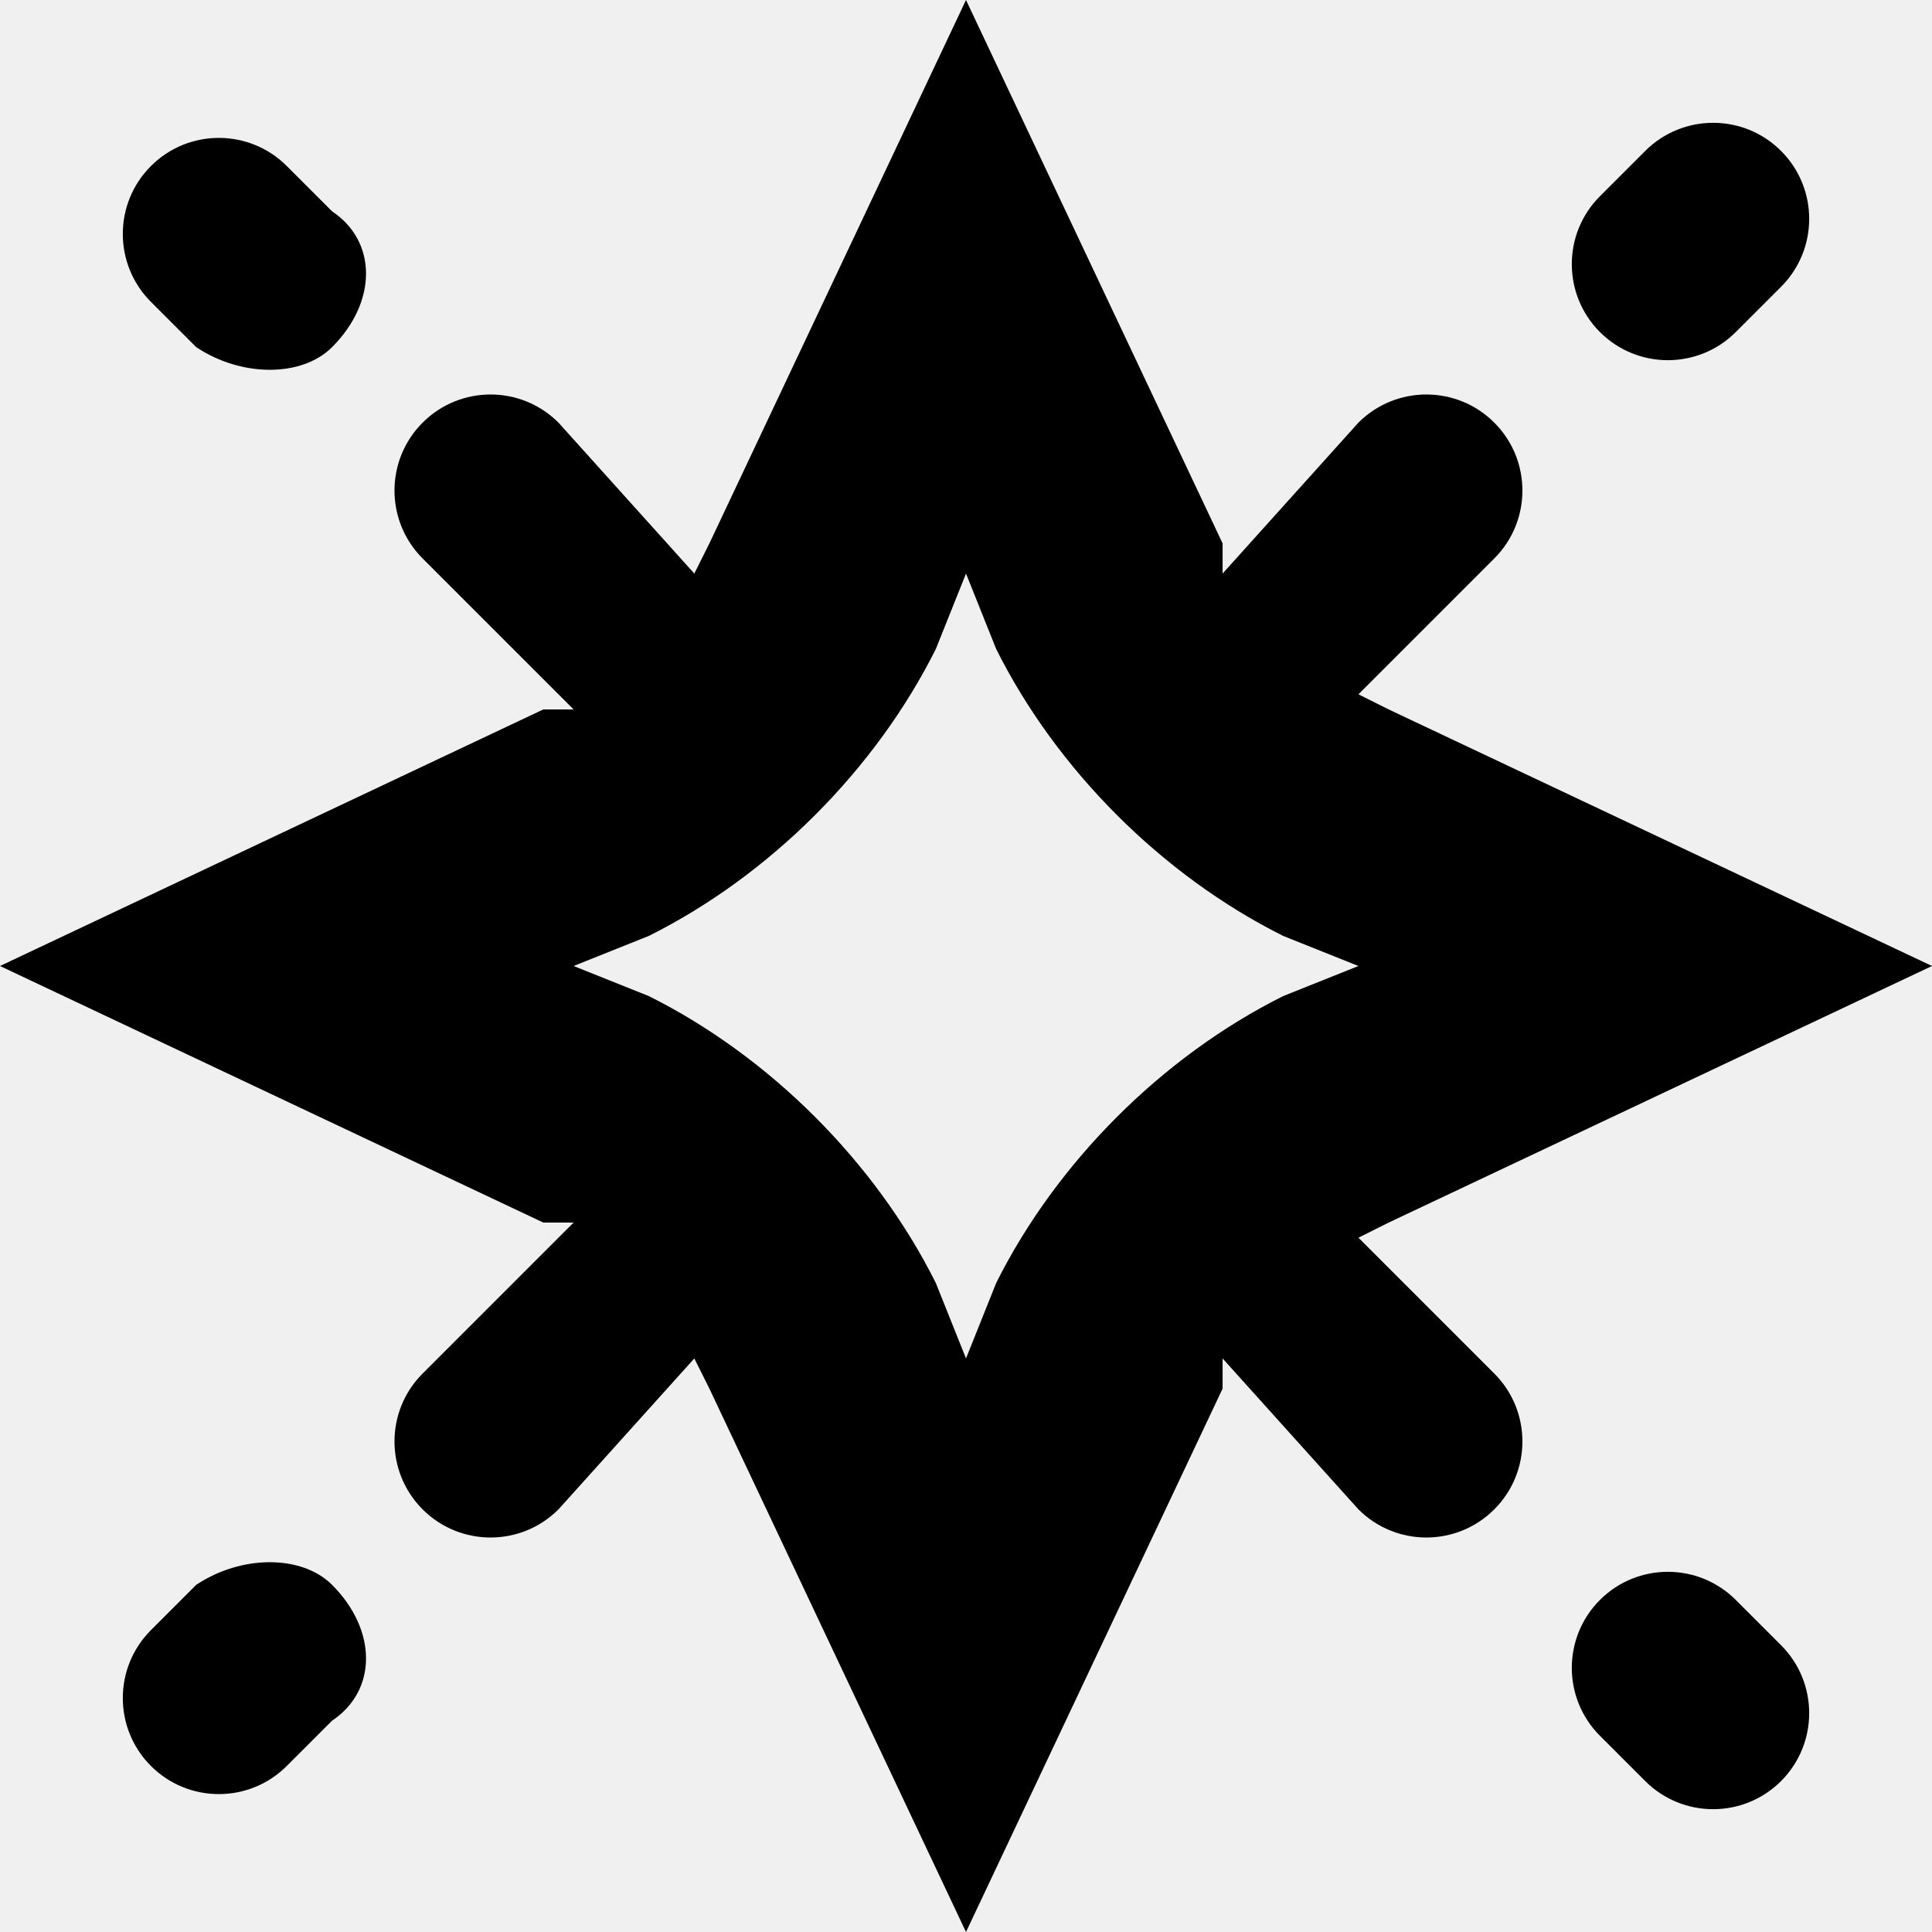
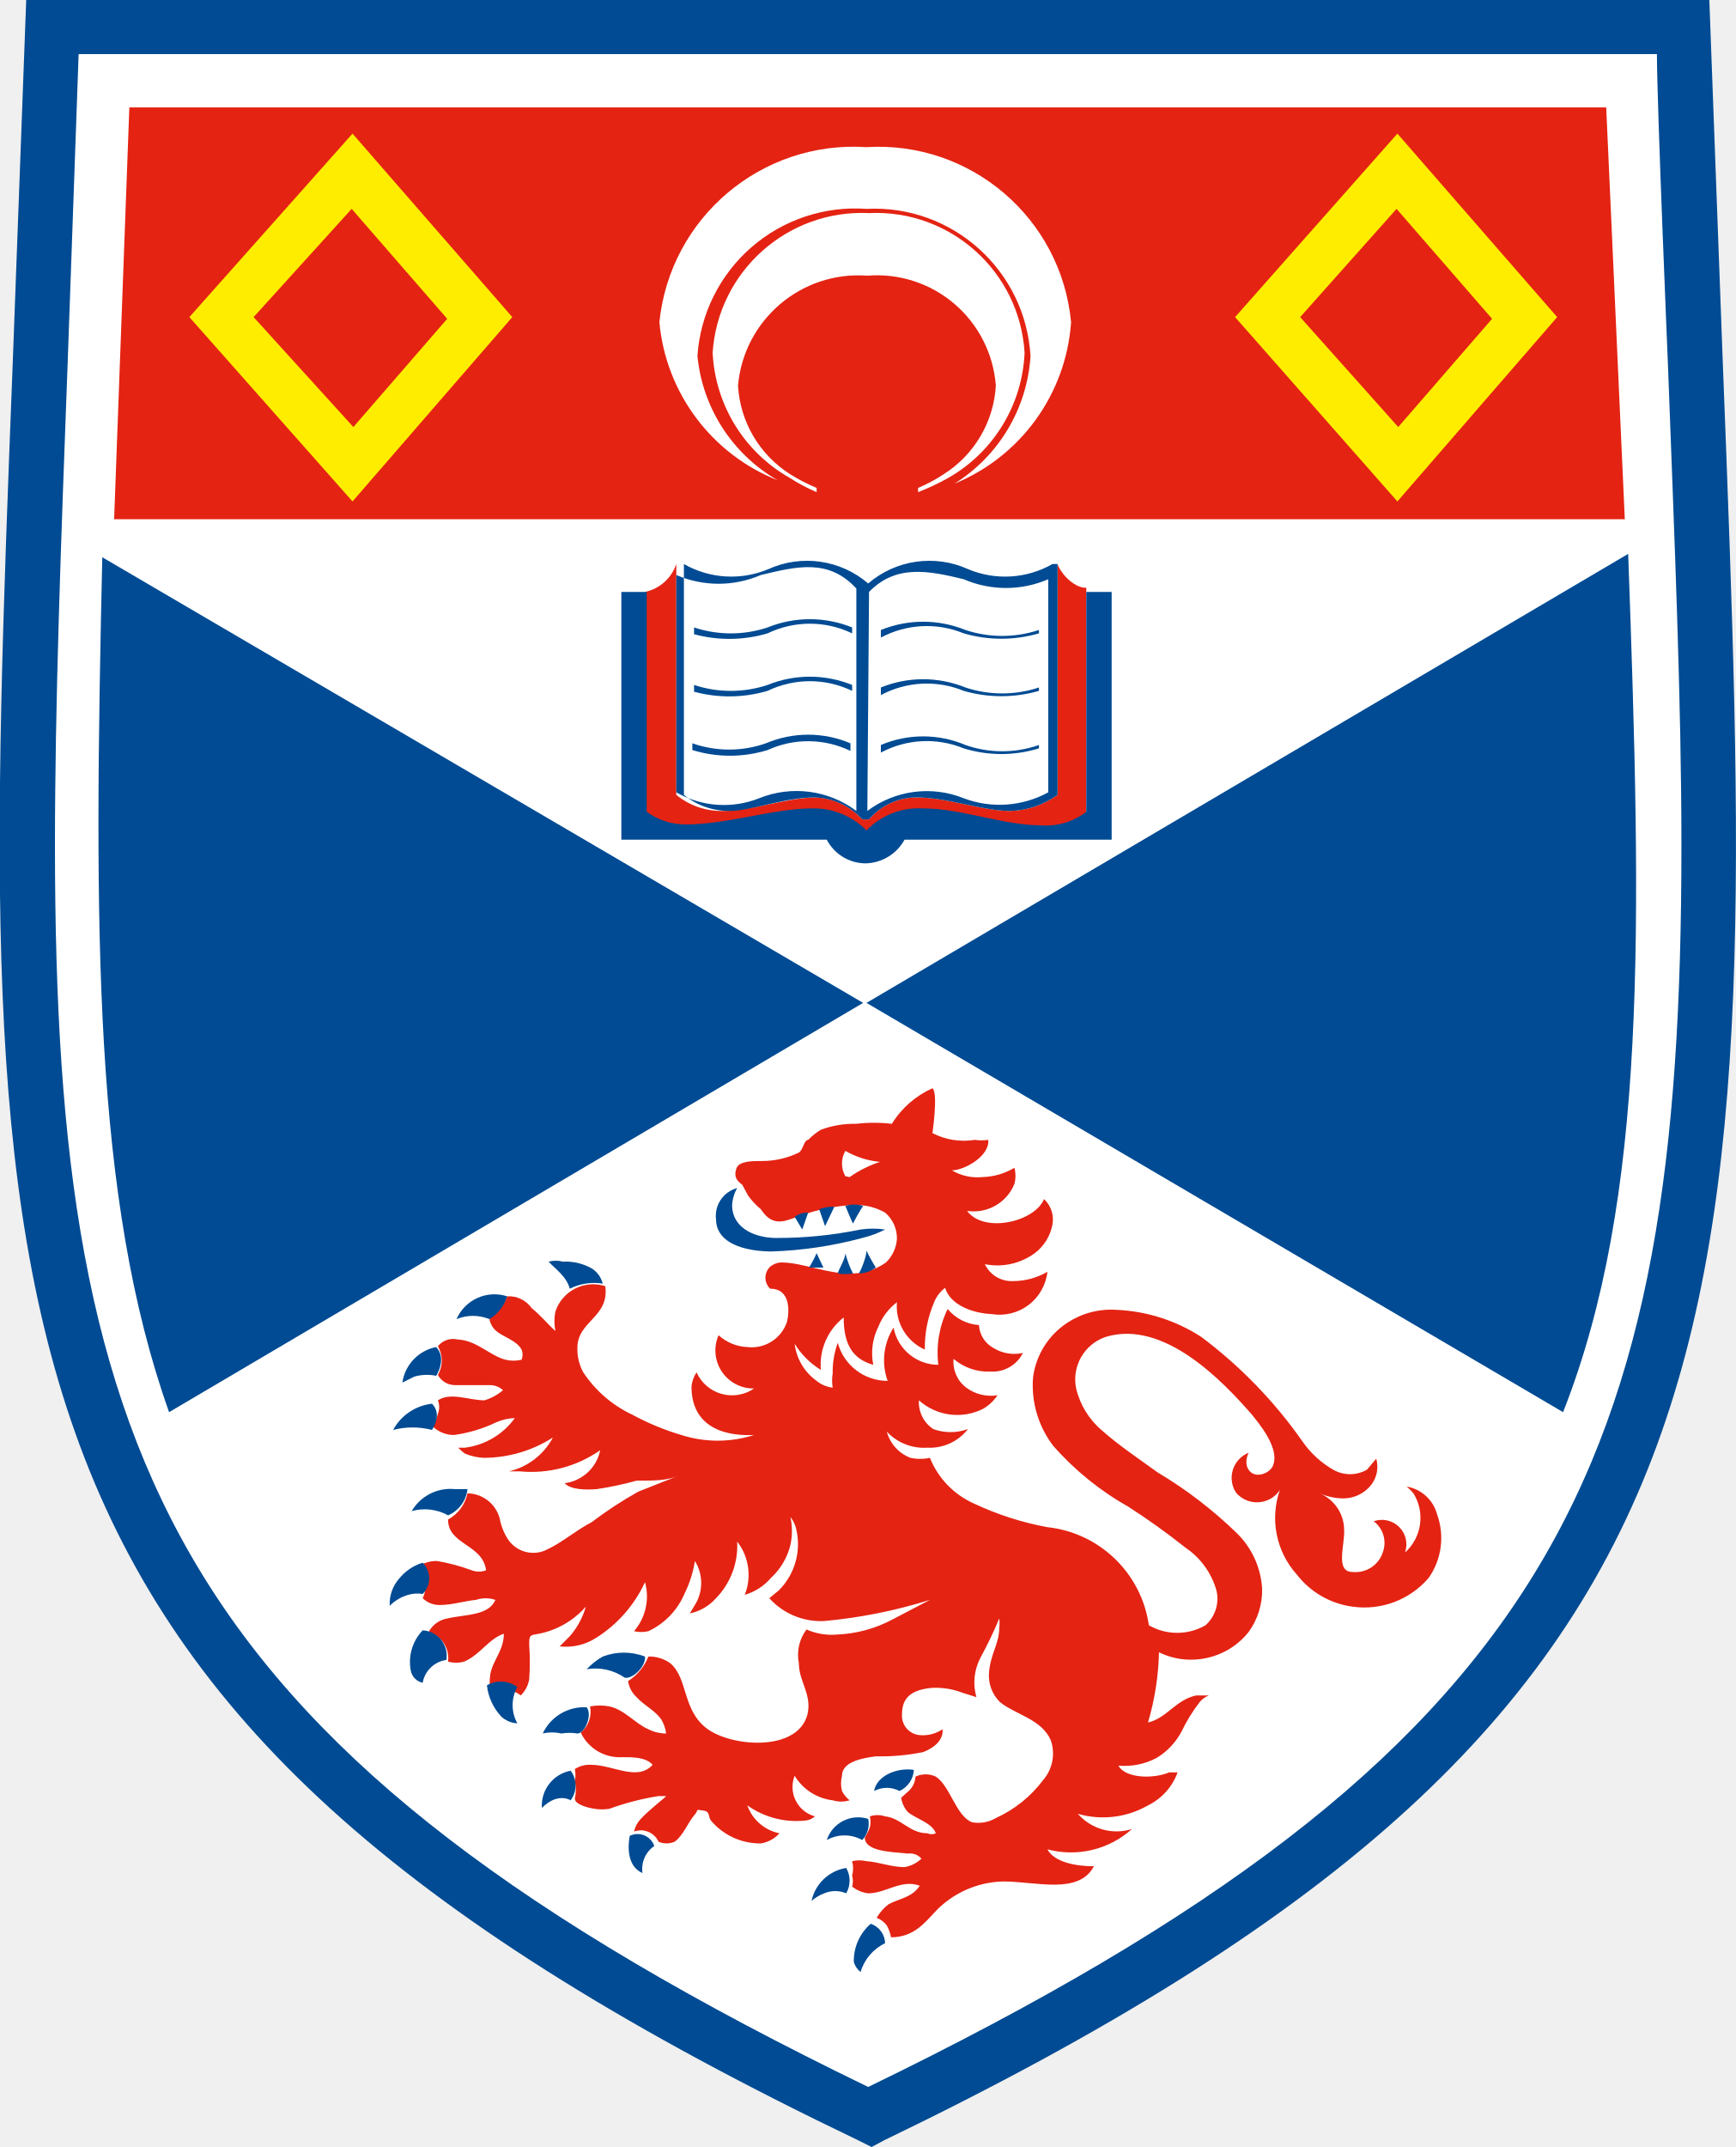
- <svg xmlns="http://www.w3.org/2000/svg" viewBox="0 0 128 128">
-   <path fill-rule="evenodd" d="M81 36 64 0 47 36l-1 2-9-10a6 6 0 0 0-9 9l10 10h-2L0 64l36 17h2L28 91a6 6 0 1 0 9 9l9-10 1 2 17 36 17-36v-2l9 10a6 6 0 1 0 9-9l-9-9 2-1 36-17-36-17-2-1 9-9a6 6 0 1 0-9-9l-9 10v-2Zm-17 2-2 5c-4 8-11 15-19 19l-5 2 5 2c8 4 15 11 19 19l2 5 2-5c4-8 11-15 19-19l5-2-5-2c-8-4-15-11-19-19l-2-5Z" clip-rule="evenodd" />
-   <path d="M118 19a6 6 0 0 0-9-9l-3 3a6 6 0 1 0 9 9l3-3Zm-96 4c-2 2-6 2-9 0l-3-3a6 6 0 1 1 9-9l3 3c3 2 3 6 0 9Zm0 82c-2-2-6-2-9 0l-3 3a6 6 0 1 0 9 9l3-3c3-2 3-6 0-9Zm96 4a6 6 0 0 1-9 9l-3-3a6 6 0 1 1 9-9l3 3Z" />
-   <style>path{fill:#000}@media (prefers-color-scheme:dark){path{fill:#fff}}</style>
+ <svg xmlns="http://www.w3.org/2000/svg" viewBox="0 0 20.53 25.39">
+   <defs>
+     <style>.cls-1{fill:#fff;}.cls-2{fill:#e42313;}.cls-3{fill:#ffed00;}.cls-4{fill:#004b93;}</style>
+   </defs>
+   <g id="Layer_2" data-name="Layer 2">
+     <g id="a_w" data-name="a/w">
+       <path class="cls-1" d="M.93.63C.91,1.22.8,4.29.8,4.29.72,6.43.65,8.31.65,10c0,7.36,1.42,10.72,9.62,14.69,8.19-4,9.62-7.33,9.62-14.69,0-1.68-.08-3.56-.16-5.7,0,0-.11-3.07-.13-3.66Z" />
+       <path class="cls-2" d="M19,1.27H1.53L1.35,6.14H19.22ZM10.86,5.82l0-.05a1.82,1.82,0,0,0,.3-.16,1.33,1.33,0,0,0,.62-1.05,1.41,1.41,0,0,0-1.52-1.3,1.43,1.43,0,0,0-1.53,1.3,1.33,1.33,0,0,0,.62,1.05,2.13,2.13,0,0,0,.31.16l0,.05a2.08,2.08,0,0,1-.32-.17,1.8,1.8,0,0,1-.91-1.48,1.77,1.77,0,0,1,1.85-1.65,1.76,1.76,0,0,1,1.84,1.65,1.79,1.79,0,0,1-.9,1.48A2.8,2.8,0,0,1,10.86,5.82Zm.43-.1v0a1.92,1.92,0,0,0,.9-1.51,1.85,1.85,0,0,0-1.94-1.74,1.87,1.87,0,0,0-2,1.74A1.91,1.91,0,0,0,9.2,5.68v0A2.23,2.23,0,0,1,7.8,3.81a2.31,2.31,0,0,1,2.45-2.07,2.29,2.29,0,0,1,2.42,2.07A2.23,2.23,0,0,1,11.29,5.72Z" />
+       <path class="cls-2" d="M10.2,9.69h.08a.74.74,0,0,1,.56-.26c.37,0,.78.16,1.11.16a1,1,0,0,0,.56-.19V6.67c.05.14.22.29.34.28V9.66a.84.84,0,0,1-.49.15c-.45,0-1-.19-1.45-.19a.86.86,0,0,0-.67.27.85.85,0,0,0-.67-.27c-.46,0-1,.21-1.45.19a.84.84,0,0,1-.49-.15V7A.5.5,0,0,0,8,6.67V9.4a.84.84,0,0,0,.55.19c.34,0,.76-.16,1.11-.16A.8.8,0,0,1,10.2,9.69Z" />
+       <path class="cls-2" d="M17,17.91a.45.45,0,0,0-.36-.33.6.6,0,0,1,.08.08.55.55,0,0,1-.1.7.29.29,0,0,0-.37-.37.32.32,0,0,1,.11.36.34.34,0,0,1-.36.24c-.21,0-.09-.32-.1-.5a.47.47,0,0,0-.29-.43s0,0,0,0a.73.73,0,0,0,.28.06.42.42,0,0,0,.33-.16.35.35,0,0,0,.06-.31l-.11.13a.4.4,0,0,1-.4,0,1.12,1.12,0,0,1-.36-.33,5.46,5.46,0,0,0-1.2-1.24,2,2,0,0,0-1-.32.94.94,0,0,0-.58.15.91.91,0,0,0-.41.65,1.18,1.18,0,0,0,.24.81,3.44,3.44,0,0,0,.89.72,8.12,8.12,0,0,1,.67.48.91.91,0,0,1,.37.51.42.42,0,0,1-.13.41.67.67,0,0,1-.67,0,1.36,1.36,0,0,0-1.2-1.16,3.54,3.54,0,0,1-.87-.28,1,1,0,0,1-.52-.54.55.55,0,0,1-.23,0,.46.46,0,0,1-.28-.31.6.6,0,0,0,.48.19.57.57,0,0,0,.48-.22.6.6,0,0,1-.41,0,.38.38,0,0,1-.17-.34.68.68,0,0,0,.76.1.52.52,0,0,0,.17-.16.49.49,0,0,1-.37-.09.38.38,0,0,1-.15-.34.63.63,0,0,0,.44.15.4.4,0,0,0,.38-.22.47.47,0,0,1-.35-.06.33.33,0,0,1-.17-.27.53.53,0,0,1-.37-.19,1.17,1.17,0,0,0-.11.66.54.54,0,0,1-.53-.44.72.72,0,0,0-.07.63.61.61,0,0,1-.59-.45,1,1,0,0,0-.06.36.52.52,0,0,0,0,.17.36.36,0,0,1-.19-.08.63.63,0,0,1-.26-.44.92.92,0,0,0,.31.31.71.71,0,0,1,.27-.62c0,.31.1.49.35.56a.7.7,0,0,1,.06-.45.68.68,0,0,1,.22-.29.56.56,0,0,0,.33.56,1.36,1.36,0,0,1,.11-.56.39.39,0,0,1,.13-.17c.06.2.32.3.55.31a.57.57,0,0,0,.66-.5.81.81,0,0,1-.41.11.35.35,0,0,1-.33-.2.75.75,0,0,0,.59-.13.55.55,0,0,0,.21-.34.33.33,0,0,0-.1-.3c-.11.27-.71.41-.91.14A.52.52,0,0,0,12,14a.38.38,0,0,0,0-.19.78.78,0,0,1-.38.11.59.59,0,0,1-.36-.08c.15,0,.45-.17.43-.36a.58.58,0,0,1-.16,0,.81.81,0,0,1-.5-.08s.07-.48,0-.53a1.08,1.08,0,0,0-.48.42,1.8,1.8,0,0,0-.42,0,1.14,1.14,0,0,0-.42.07.79.79,0,0,0-.15.12c-.05,0-.06.12-.11.15a1,1,0,0,1-.44.1c-.12,0-.27,0-.3.09s0,.14.07.19l.07.13A.88.88,0,0,0,9,14.3c.15.23.3.13.46.08a2.14,2.14,0,0,1,.64-.13.7.7,0,0,1,.37.09.4.4,0,0,1,.14.31.43.43,0,0,1-.13.28.71.71,0,0,1-.43.13c-.27,0-.54-.12-.78-.13a.22.22,0,0,0-.16.05.18.18,0,0,0,0,.26c.24,0,.23.26.2.39a.44.44,0,0,1-.47.3.54.54,0,0,1-.34-.14.45.45,0,0,0,.42.63.46.46,0,0,1-.68-.19.34.34,0,0,0-.06.17c0,.42.31.59.74.57a1.41,1.41,0,0,1-.86,0,3,3,0,0,1-.58-.24,1.42,1.42,0,0,1-.58-.5.57.57,0,0,1-.07-.29c0-.32.38-.36.33-.73a.47.47,0,0,0-.59.3.57.57,0,0,0,0,.23c-.09-.08-.18-.19-.28-.27A.33.33,0,0,0,6,15.33a.44.44,0,0,1-.09.15l-.12.12a.24.24,0,0,0,.08.14c.08.07.24.11.3.22a.16.16,0,0,1,0,.12.41.41,0,0,1-.19,0c-.19-.05-.34-.23-.57-.24a.23.23,0,0,0-.23.08.34.34,0,0,1,0,.34.23.23,0,0,0,.2.12c.13,0,.28,0,.41,0a.23.23,0,0,1,.16.06.6.6,0,0,1-.22.12c-.18,0-.4-.1-.55,0a.22.22,0,0,1,0,.16.67.67,0,0,1-.06.15.36.36,0,0,0,.25.1,1.67,1.67,0,0,0,.5-.15.59.59,0,0,1,.22-.05.86.86,0,0,1-.59.35H5.42s.06.06.08.07a.65.65,0,0,0,.22.05A1.52,1.52,0,0,0,6.54,17a.79.79,0,0,1-.52.4s.08,0,.13,0a1.42,1.42,0,0,0,.95-.25.49.49,0,0,1-.24.33.48.48,0,0,1-.18.06c.07.08.26.08.38.07a3.94,3.94,0,0,0,.47-.1c.22,0,.36,0,.5-.06l-.48.19A4.79,4.79,0,0,0,7,18c-.19.1-.35.24-.52.32A.36.36,0,0,1,6,18.19.71.71,0,0,1,5.92,18a.4.4,0,0,0-.39-.34.46.46,0,0,1-.23.31c0,.3.41.29.45.6a.24.24,0,0,1-.17,0,2.28,2.28,0,0,0-.41-.11.39.39,0,0,0-.23.07.2.2,0,0,1,.06.11.29.29,0,0,1,0,.26.28.28,0,0,0,.21.08c.14,0,.3-.05.42-.06a.36.36,0,0,1,.23,0c-.08.19-.36.17-.57.22a.31.31,0,0,0-.22.16.32.32,0,0,1,.23.35.36.36,0,0,0,.19,0c.19-.08.29-.27.47-.33,0,.2-.13.31-.16.48a.62.62,0,0,0,0,.19.53.53,0,0,1,.19,0,.26.26,0,0,1,.17.06.35.35,0,0,0,.1-.19,2.93,2.93,0,0,0,0-.41c0-.08,0-.11.06-.12A1,1,0,0,0,6.93,19a.91.91,0,0,1-.19.35l-.12.12a.66.66,0,0,0,.43-.1,1.54,1.54,0,0,0,.58-.66.63.63,0,0,1-.13.58.36.36,0,0,0,.17,0,.86.86,0,0,0,.43-.45,1.31,1.31,0,0,0,.12-.38.49.49,0,0,1,0,.52l-.06.1a.57.57,0,0,0,.31-.18.89.89,0,0,0,.25-.67.64.64,0,0,1,.09.63.64.64,0,0,0,.31-.2.78.78,0,0,0,.23-.39.77.77,0,0,0,0-.33.35.35,0,0,1,.07.15.77.77,0,0,1-.21.72l-.11.09a.82.82,0,0,0,.65.27A6,6,0,0,0,11,18.92l-.44.23a1.53,1.53,0,0,1-.66.18.74.74,0,0,1-.36-.06.5.5,0,0,0-.09.4c0,.22.16.37.1.61-.12.44-.9.38-1.19.16s-.22-.59-.43-.77a.42.42,0,0,0-.26-.08.62.62,0,0,1-.24.29.32.32,0,0,0,.1.19c.09.1.21.15.29.26a.43.43,0,0,1,.06.17.46.46,0,0,1-.21-.05c-.16-.07-.28-.23-.46-.27a.61.61,0,0,0-.23,0,.32.32,0,0,1-.11.31.51.51,0,0,0,.49.29c.13,0,.28,0,.36.09-.18.2-.47,0-.73,0a.32.32,0,0,0-.19.05.34.34,0,0,1,0,.14.47.47,0,0,1,0,.21c0,.07.16.11.23.12a.53.53,0,0,0,.18,0,3.1,3.1,0,0,1,.58-.15s.08,0,.09,0-.21.17-.3.27a.31.31,0,0,0-.08.15.23.23,0,0,1,.29.12.24.24,0,0,0,.19,0c.1-.07.16-.23.23-.31s0-.07.1-.06.06.07.1.12A.76.76,0,0,0,9,21.8a.37.37,0,0,0,.22-.12.51.51,0,0,1-.38-.33,1,1,0,0,0,.68.18.19.19,0,0,0,.12-.05A.36.36,0,0,1,9.4,21a.61.61,0,0,0,.45.29.34.34,0,0,0,.2,0,.33.33,0,0,1-.09-.11.36.36,0,0,1,0-.18c0-.17.25-.21.4-.23a2.54,2.54,0,0,0,.56-.05c.13-.05.24-.14.23-.27a.42.42,0,0,1-.26.07.23.23,0,0,1-.22-.25c0-.2.12-.29.36-.31a.88.88,0,0,1,.36.06l.16.05a.63.63,0,0,1,.05-.47,4.69,4.69,0,0,0,.22-.46.37.37,0,0,1,0,.11c0,.19-.1.3-.12.52a.44.44,0,0,0,.13.36c.19.15.49.2.6.45a.48.48,0,0,1-.09.47,1.45,1.45,0,0,1-.56.45.41.41,0,0,1-.28.05c-.19-.07-.26-.43-.43-.54a.28.28,0,0,0-.24,0,.26.26,0,0,1-.07.16l-.1.09a.33.33,0,0,0,.08.17c.1.08.29.13.33.25a.12.12,0,0,1-.1,0c-.21,0-.31-.18-.5-.2a.28.28,0,0,0-.18,0,.28.28,0,0,1,0,.13.67.67,0,0,1-.06.12c0,.16.29.17.51.19a.18.18,0,0,1,.16.06.38.38,0,0,1-.2.1c-.16,0-.3-.06-.45-.07a.37.37,0,0,0-.17,0,.32.32,0,0,1,0,.17.24.24,0,0,1,0,.13.37.37,0,0,0,.19.08c.21,0,.39-.17.61-.09-.09.14-.24.15-.37.22a.54.54,0,0,0-.14.16.27.27,0,0,1,.12.09.46.46,0,0,1,.05.14c.26,0,.39-.16.52-.3a1.14,1.14,0,0,1,.81-.36c.39,0,.89.16,1.07-.18-.22,0-.47-.05-.55-.2a1.08,1.08,0,0,0,1-.24.61.61,0,0,1-.64-.18,1.07,1.07,0,0,0,.83-.1.7.7,0,0,0,.35-.39l-.1,0c-.19.08-.52.07-.6-.08a.81.81,0,0,0,.45-.09.8.8,0,0,0,.3-.32,1.94,1.94,0,0,1,.21-.34.26.26,0,0,1,.11-.08s-.1,0-.15,0c-.24.05-.35.27-.57.32a3.2,3.2,0,0,0,.13-.83.87.87,0,0,0,1.06-.24.84.84,0,0,0,.16-.51,1,1,0,0,0-.3-.66,5.09,5.09,0,0,0-.94-.72c-.22-.16-.46-.32-.65-.49a.93.93,0,0,1-.31-.5.53.53,0,0,1,.35-.61c.69-.21,1.39.53,1.73.92.07.09.35.41.24.62a.21.21,0,0,1-.17.09c-.1,0-.18-.11-.11-.26a.32.32,0,0,0-.15.47.32.32,0,0,0,.31.11.32.32,0,0,0,.21-.14,1,1,0,0,0,.2,1A1,1,0,0,0,16,19a1,1,0,0,0,.9-.34A.82.82,0,0,0,17,17.91Zm-7-4a.3.3,0,0,1,0-.3,1,1,0,0,0,.41.13A1.36,1.36,0,0,0,10.05,13.92Z" />
+       <path class="cls-3" d="M16.53,1.58,14.61,3.75l1.92,2.18,1.89-2.18ZM15.38,3.75l1.14-1.28,1.13,1.3L16.54,5.05Z" />
+       <path class="cls-3" d="M2.24,3.75,4.17,5.93,6.06,3.75,4.17,1.58Zm1.94,1.3L3,3.75,4.16,2.47l1.13,1.3Z" />
+       <path class="cls-4" d="M5.76,19.93a.64.64,0,0,0,.17.37.3.3,0,0,0,.19.08.44.44,0,0,1,0-.43A.33.33,0,0,0,5.76,19.93Z" />
+       <path class="cls-4" d="M6.41,21.38c.19-.19.34-.09.34-.09a.29.29,0,0,0,0-.35A.42.42,0,0,0,6.41,21.38Z" />
+       <path class="cls-4" d="M6,15.33a.49.49,0,0,0-.6.27.51.51,0,0,1,.39,0A.49.49,0,0,0,6,15.33Z" />
+       <path class="cls-4" d="M4.87,17.87a.57.57,0,0,1,.43.05.38.38,0,0,0,.23-.31l-.15,0A.53.53,0,0,0,4.87,17.87Z" />
+       <path class="cls-4" d="M6.74,15.24a.64.64,0,0,1,.39-.06A.3.3,0,0,0,7,15a.63.63,0,0,0-.34-.08.33.33,0,0,0-.17,0C6.56,15,6.7,15.09,6.74,15.24Z" />
+       <path class="cls-4" d="M6.42,20.5a.49.49,0,0,1,.22,0,.59.59,0,0,1,.19,0c.09,0,.18-.22.11-.31A.54.54,0,0,0,6.42,20.5Z" />
+       <path class="cls-4" d="M7.63,19.59a.7.7,0,0,0-.5,0,.8.8,0,0,0-.19.15.61.61,0,0,1,.45.1C7.48,19.86,7.64,19.71,7.63,19.59Z" />
+       <path class="cls-4" d="M10.24,10.21a.54.54,0,0,0,.46-.28h2.45V7h-.3v2.6a.78.78,0,0,1-.54.16c-.44,0-.94-.2-1.39-.2a.86.86,0,0,0-.67.26.88.88,0,0,0-.65-.26c-.44,0-1,.19-1.49.19a.79.79,0,0,1-.46-.15V7H7.35V9.93H9.78A.52.52,0,0,0,10.24,10.21Z" />
+       <path class="cls-4" d="M5,18.85a.26.26,0,0,0,0-.37.58.58,0,0,0-.28.19.45.45,0,0,0-.11.32.5.5,0,0,1,.22-.13A.38.38,0,0,1,5,18.85Z" />
+       <path class="cls-4" d="M20.38,4.31,20.22,0H.31L.15,4.31c-.45,11.58-.61,15.92,10,21l.16.08.15-.08C21,20.23,20.83,15.89,20.38,4.31ZM10.27,24.68C2.07,20.71.65,17.35.65,10c0-1.68.07-3.56.15-5.7,0,0,.11-3.07.13-3.66H19.6c0,.59.13,3.66.13,3.66.08,2.14.16,4,.16,5.7C19.89,17.35,18.46,20.71,10.27,24.68Z" />
+       <path class="cls-4" d="M4.65,16.91a.92.92,0,0,1,.46,0s.13-.18,0-.31A.6.6,0,0,0,4.65,16.91Z" />
+       <path class="cls-4" d="M5.16,16.27s.13-.2,0-.34a.5.5,0,0,0-.4.42l.14-.07A.54.54,0,0,1,5.16,16.27Z" />
+       <path class="cls-4" d="M10.25,11.86l8.24,4.84c1-2.54.93-5.7.77-10.15Z" />
+       <path class="cls-4" d="M5,19.28a.54.54,0,0,0-.14.48A.18.18,0,0,0,5,19.9a.33.33,0,0,1,.28-.27A.3.3,0,0,0,5,19.28Z" />
+       <path class="cls-4" d="M9.6,22.48a.48.48,0,0,1,.15-.09.33.33,0,0,1,.26,0,.3.3,0,0,0,0-.3A.5.5,0,0,0,9.6,22.48Z" />
+       <path class="cls-4" d="M10.3,22.75a.58.58,0,0,0-.2.45.22.22,0,0,0,.08.12.55.55,0,0,1,.29-.34A.25.25,0,0,0,10.3,22.75Z" />
+       <path class="cls-4" d="M9.66,14.82a1.4,1.4,0,0,1-.09.17l.17,0Z" />
+       <path class="cls-4" d="M7.45,21.71s-.08.34.15.44a.33.33,0,0,1,.14-.32A.21.21,0,0,0,7.45,21.71Z" />
+       <path class="cls-4" d="M10.25,14.79c0,.06-.05.2-.09.27a.35.35,0,0,0,.2-.07A2,2,0,0,1,10.25,14.79Z" />
+       <path class="cls-4" d="M10.34,21.18a.32.32,0,0,1,.3,0,.29.29,0,0,0,.17-.25C10.61,20.9,10.37,21,10.34,21.18Z" />
+       <path class="cls-4" d="M2,16.7l8.21-4.84-9-5.27C1.11,11,1.1,14.17,2,16.7Z" />
+       <path class="cls-4" d="M9.69,14.3l.07.2.11-.23A.48.48,0,0,0,9.69,14.3Z" />
+       <path class="cls-4" d="M9.4,14.39l.09.15.07-.2A.25.25,0,0,0,9.4,14.39Z" />
+       <path class="cls-4" d="M10,14.82c0,.07-.08.19-.09.24a.58.58,0,0,0,.18,0A1.14,1.14,0,0,1,10,14.82Z" />
+       <path class="cls-4" d="M10,14.26s.06.15.09.21a2.25,2.25,0,0,1,.12-.21A.37.37,0,0,0,10,14.26Z" />
+       <path class="cls-4" d="M9.78,21.76a.43.43,0,0,1,.42,0,.28.28,0,0,0,.07-.25A.39.39,0,0,0,9.78,21.76Z" />
+       <path class="cls-4" d="M10.47,14.54a1,1,0,0,0-.29,0,4.9,4.9,0,0,1-1,.1c-.21,0-.51-.09-.52-.38a.46.46,0,0,1,.06-.21.34.34,0,0,0-.25.37c0,.23.23.37.64.38a4.69,4.69,0,0,0,1.09-.16A1.2,1.2,0,0,0,10.47,14.54Z" />
+       <path class="cls-4" d="M11.4,8.17a1.6,1.6,0,0,0,.89,0V8.13a1.38,1.38,0,0,1-.87,0,1.33,1.33,0,0,0-1,0v.09A1.15,1.15,0,0,1,11.4,8.17Z" />
+       <path class="cls-4" d="M9.64,9.43a.8.8,0,0,1,.56.26h.08a.74.74,0,0,1,.56-.26c.37,0,.78.16,1.11.16a1,1,0,0,0,.56-.19V6.67l-.06,0a1.13,1.13,0,0,1-1,.06,1.11,1.11,0,0,0-1.18.17,1.11,1.11,0,0,0-1.18-.17,1.13,1.13,0,0,1-1-.06l0,0V9.4a.84.84,0,0,0,.55.19C8.87,9.59,9.29,9.43,9.64,9.43ZM10.28,7c.32-.33.71-.25,1.12-.15a1.26,1.26,0,0,0,1,0V9.37a1.2,1.2,0,0,1-1,.07,1.17,1.17,0,0,0-1.14.15ZM8,9.37V6.8a1.26,1.26,0,0,0,1,0c.42-.1.8-.2,1.13.16V9.59a1.18,1.18,0,0,0-1.15-.15A1.13,1.13,0,0,1,8,9.37Z" />
+       <path class="cls-4" d="M9.08,8.17a1.15,1.15,0,0,1,1,0V8.1a1.33,1.33,0,0,0-1,0,1.38,1.38,0,0,1-.87,0v.08A1.6,1.6,0,0,0,9.08,8.17Z" />
+       <path class="cls-4" d="M9.08,7.49a1.15,1.15,0,0,1,1,0V7.42a1.33,1.33,0,0,0-1,0,1.38,1.38,0,0,1-.87,0v.08A1.6,1.6,0,0,0,9.08,7.49Z" />
+       <path class="cls-4" d="M10.06,8.88V8.79a1.28,1.28,0,0,0-1,0,1.31,1.31,0,0,1-.87,0v.08a1.51,1.51,0,0,0,.89,0A1.15,1.15,0,0,1,10.06,8.88Z" />
+       <path class="cls-4" d="M11.4,7.49a1.59,1.59,0,0,0,.89,0V7.45a1.38,1.38,0,0,1-.87,0,1.33,1.33,0,0,0-1,0v.09A1.15,1.15,0,0,1,11.4,7.49Z" />
+       <path class="cls-4" d="M11.4,8.85a1.51,1.51,0,0,0,.89,0V8.81a1.31,1.31,0,0,1-.87,0,1.28,1.28,0,0,0-1,0v.09A1.15,1.15,0,0,1,11.4,8.85Z" />
+     </g>
+   </g>
</svg>
